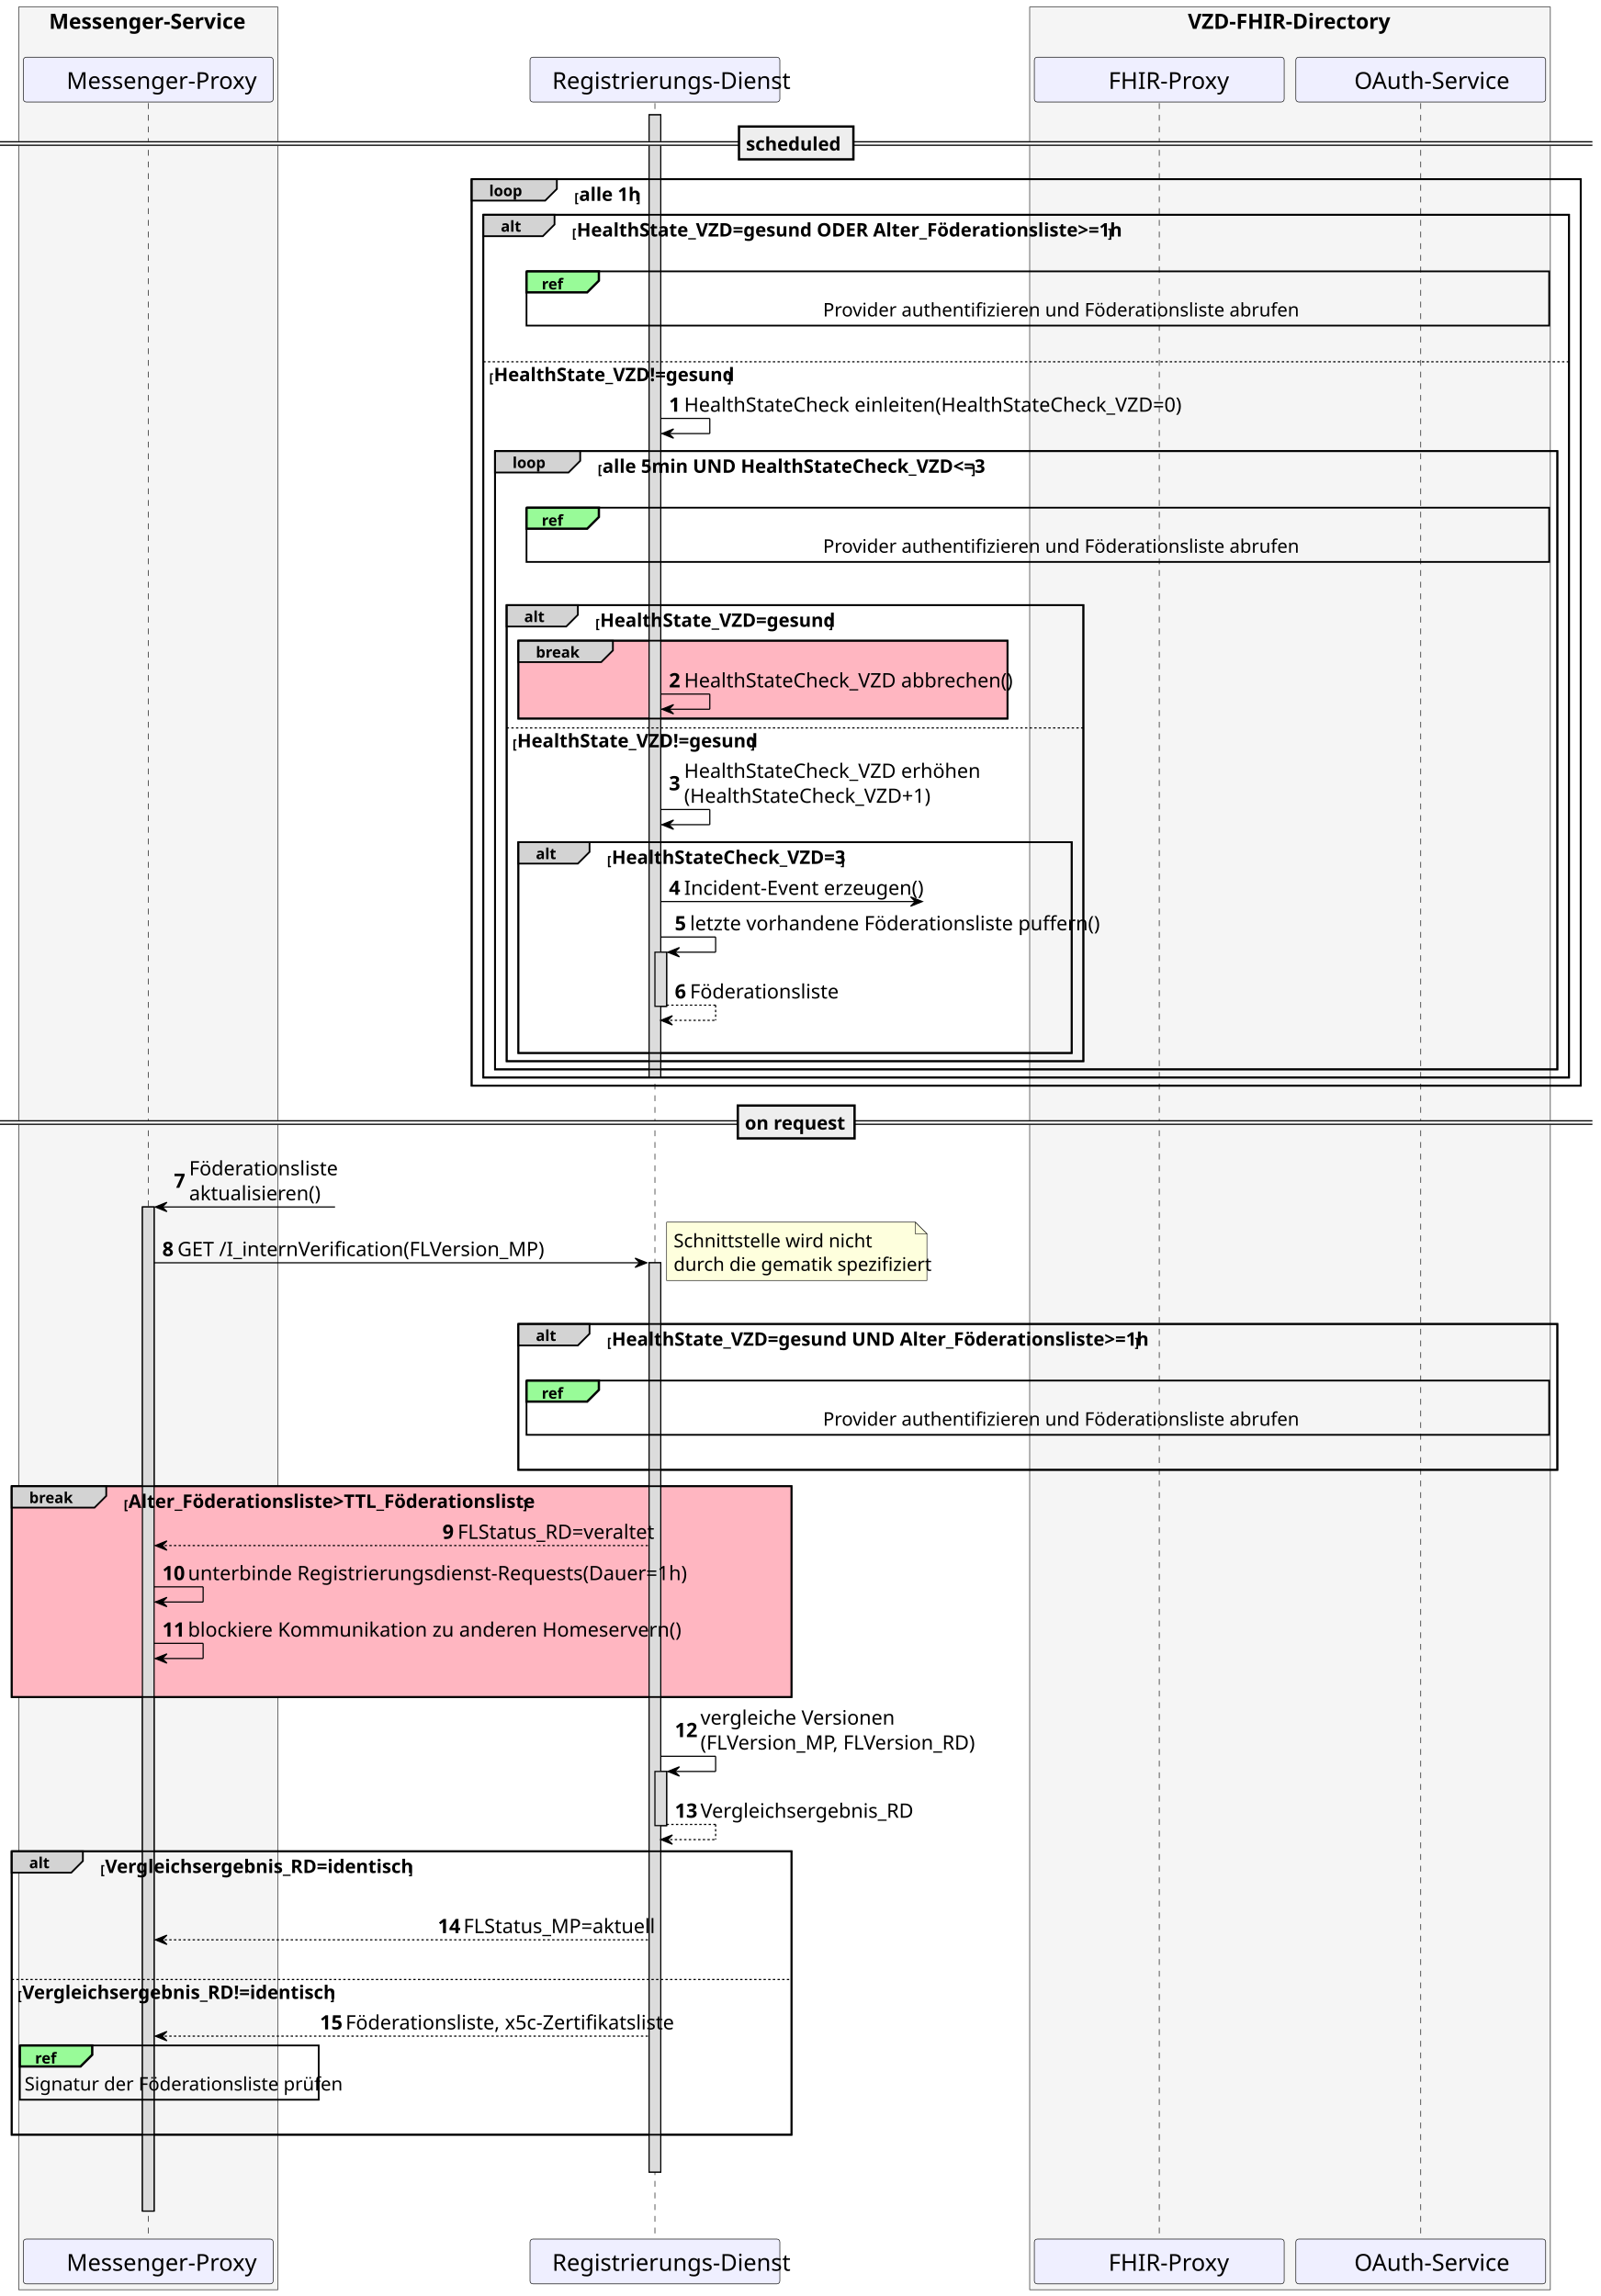
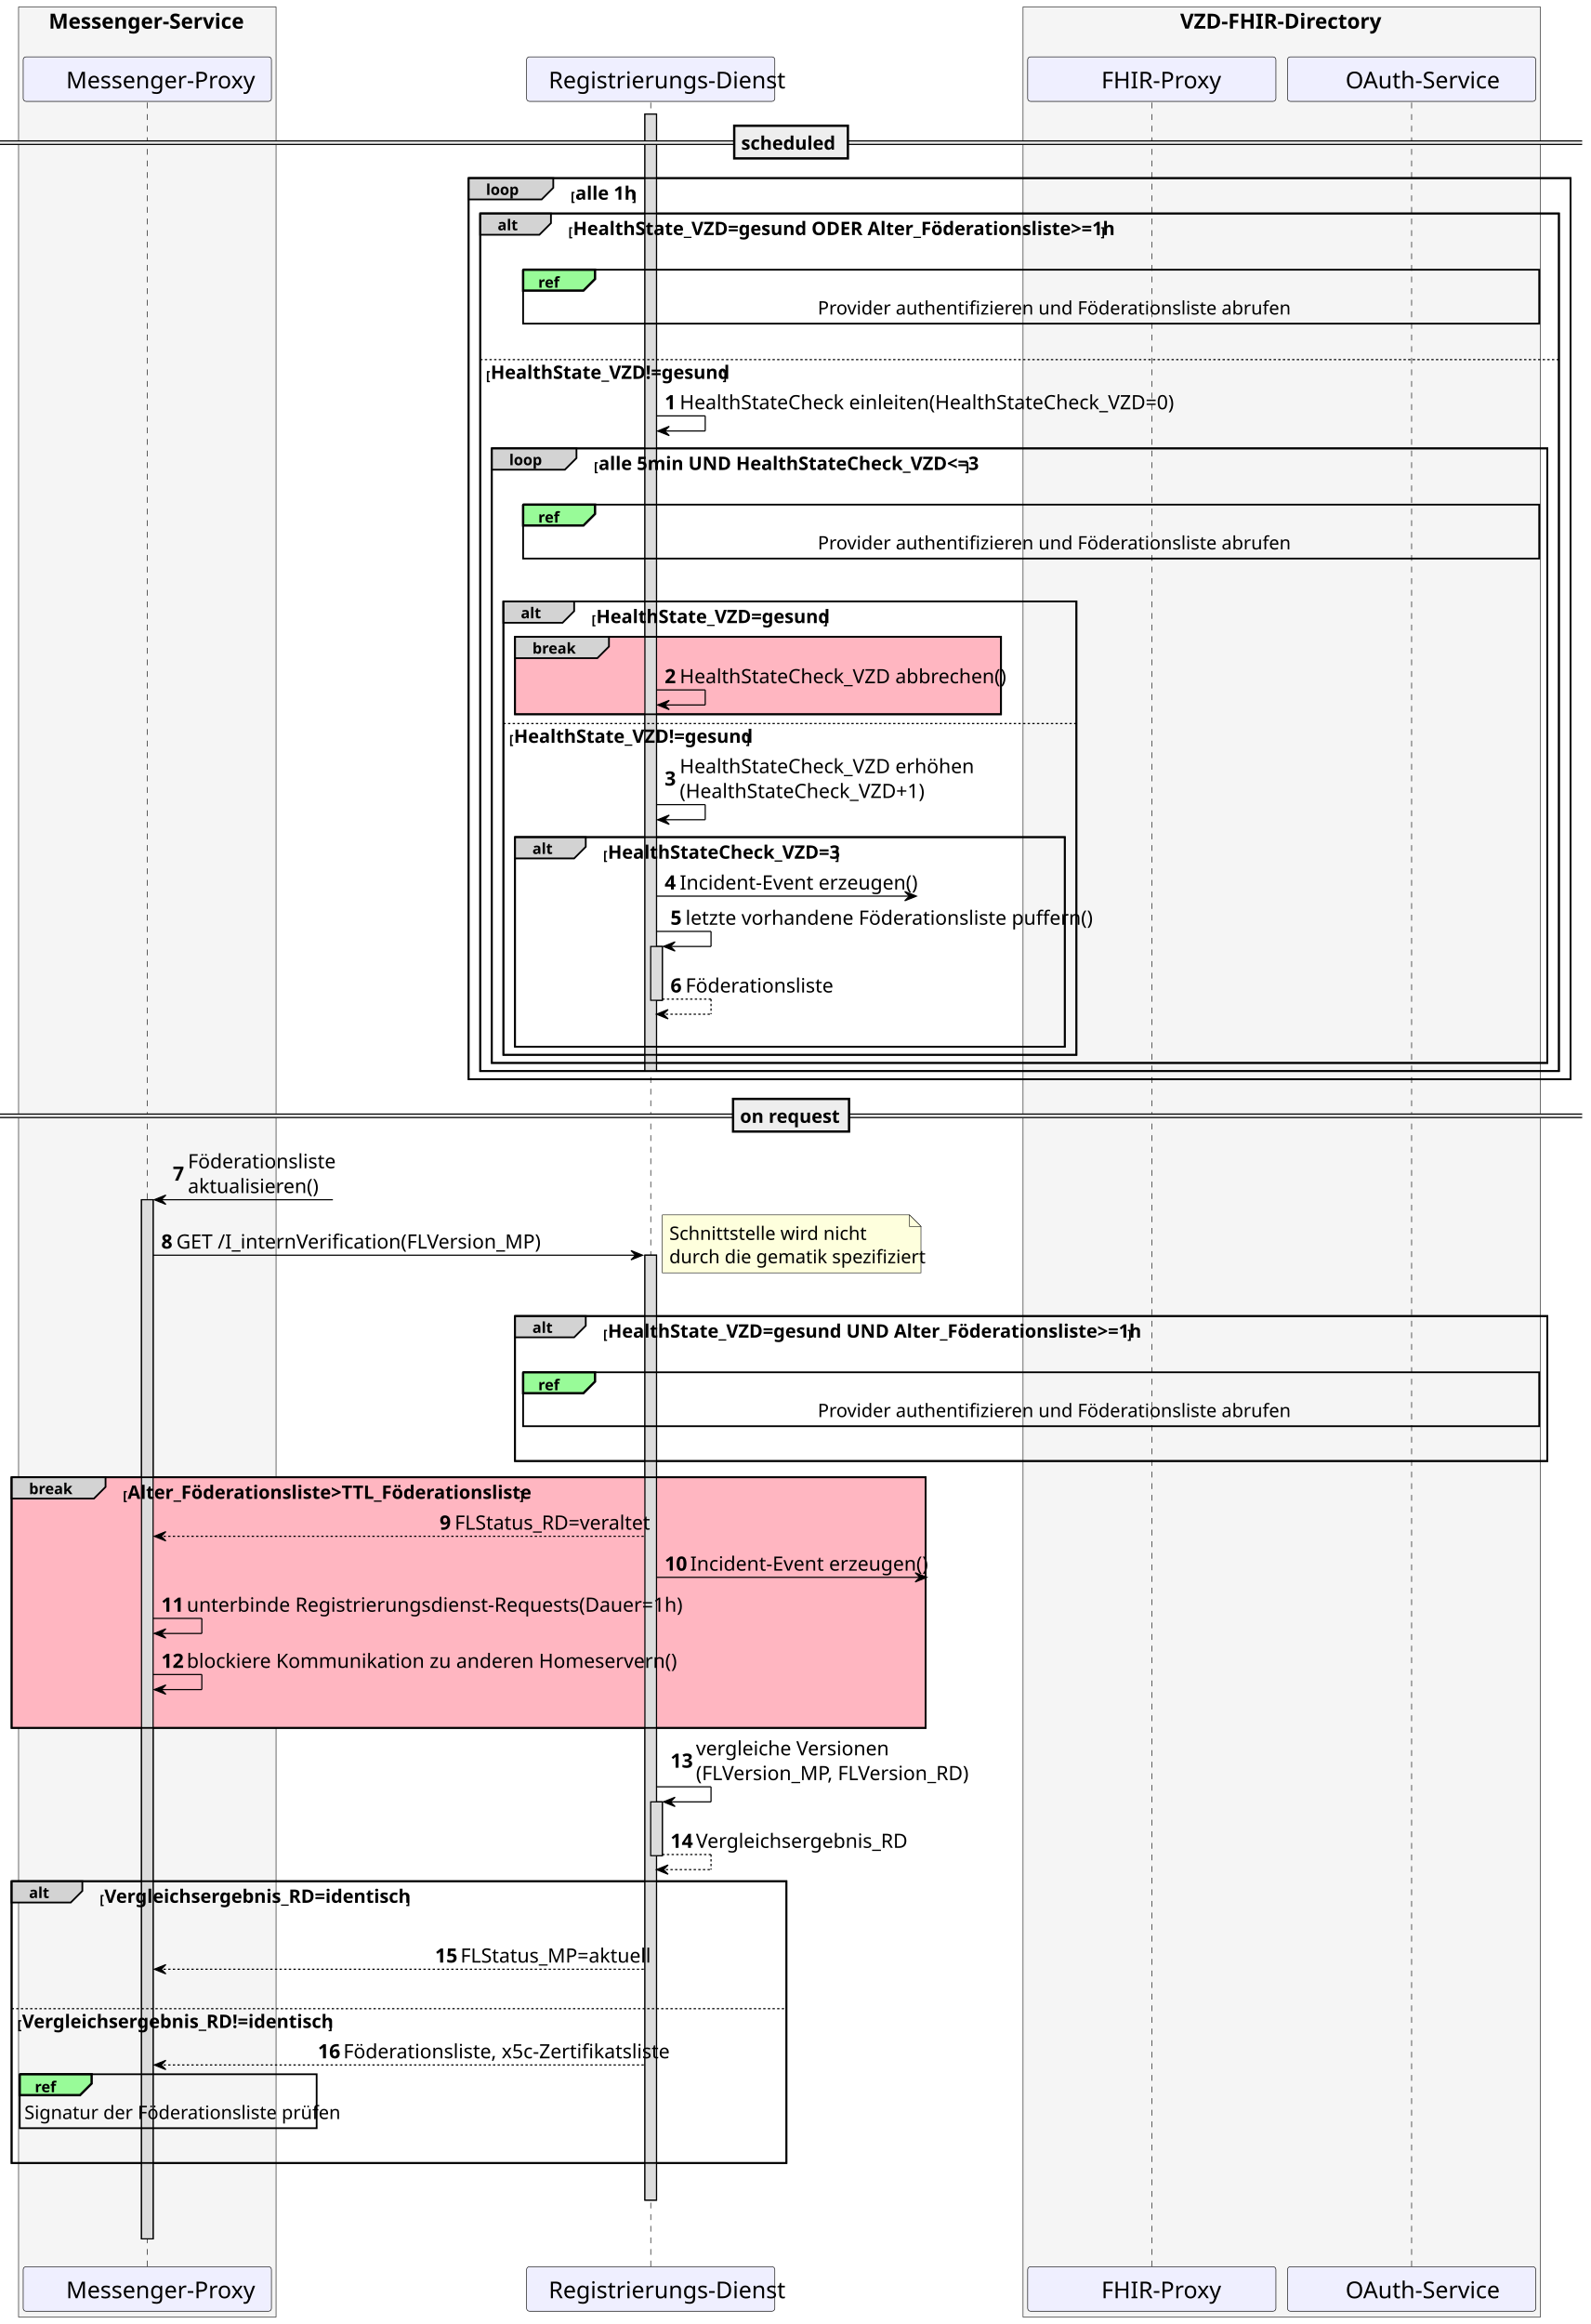
- <svg xmlns="http://www.w3.org/2000/svg" contentStyleType="text/css" height="1967px" preserveAspectRatio="none" style="width:1371px;height:1967px;background:#FFFFFF;" version="1.1" viewBox="0 0 1371 1967" width="1371px" zoomAndPan="magnify">
+ <svg xmlns="http://www.w3.org/2000/svg" contentStyleType="text/css" height="2003px" preserveAspectRatio="none" style="width:1371px;height:2003px;background:#FFFFFF;" version="1.1" viewBox="0 0 1371 2003" width="1371px" zoomAndPan="magnify">
  <defs />
  <g>
-     <rect fill="#F5F5F5" height="1955.617" style="stroke:#181818;stroke-width:0.5;" width="222" x="16" y="6" />
+     <rect fill="#F5F5F5" height="1991" style="stroke:#181818;stroke-width:0.5;" width="222" x="16" y="6" />
    <text fill="#000000" font-family="sans-serif" font-size="18" font-weight="bold" lengthAdjust="spacing" textLength="170" x="42" y="24.686">Messenger-Service</text>
    <text fill="#000000" font-family="sans-serif" font-size="13" font-weight="bold" lengthAdjust="spacing" textLength="4" x="42" y="42.136"> </text>
-     <rect fill="#F5F5F5" height="1955.617" style="stroke:#181818;stroke-width:0.5;" width="446" x="882" y="6" />
+     <rect fill="#F5F5F5" height="1991" style="stroke:#181818;stroke-width:0.5;" width="446" x="882" y="6" />
    <text fill="#000000" font-family="sans-serif" font-size="18" font-weight="bold" lengthAdjust="spacing" textLength="171" x="1017.5" y="24.686">VZD-FHIR-Directory</text>
    <text fill="#000000" font-family="sans-serif" font-size="13" font-weight="bold" lengthAdjust="spacing" textLength="4" x="1188.5" y="25.784"> </text>
-     <rect fill="#DCDCDC" height="860.203" style="stroke:#000000;stroke-width:1.0;" width="10" x="122" y="1034.02" />
+     <rect fill="#DCDCDC" height="895.586" style="stroke:#000000;stroke-width:1.0;" width="10" x="122" y="1034.02" />
    <rect fill="#DCDCDC" height="824.742" style="stroke:#000000;stroke-width:1.0;" width="10" x="556" y="98.387" />
    <rect fill="#DCDCDC" height="46.383" style="stroke:#000000;stroke-width:1.0;" width="10" x="561" y="815.746" />
-     <rect fill="#DCDCDC" height="779.004" style="stroke:#000000;stroke-width:1.0;" width="10" x="556" y="1081.836" />
-     <rect fill="#DCDCDC" height="46.383" style="stroke:#000000;stroke-width:1.0;" width="10" x="561" y="1517.613" />
+     <rect fill="#DCDCDC" height="814.387" style="stroke:#000000;stroke-width:1.0;" width="10" x="556" y="1081.836" />
+     <rect fill="#DCDCDC" height="46.383" style="stroke:#000000;stroke-width:1.0;" width="10" x="561" y="1552.996" />
    <rect fill="none" height="776.617" style="stroke:#000000;stroke-width:1.5;" width="950" x="404" y="153.512" />
    <rect fill="none" height="739.141" style="stroke:#000000;stroke-width:1.5;" width="930" x="414" y="183.988" />
    <rect fill="none" height="529.68" style="stroke:#000000;stroke-width:1.5;" width="910" x="424" y="386.449" />
    <rect fill="none" height="390.727" style="stroke:#000000;stroke-width:1.5;" width="494" x="434" y="518.402" />
    <rect fill="#FFB6C1" height="66.734" style="stroke:#000000;stroke-width:1.5;" width="419" x="444" y="548.879" />
    <rect fill="none" height="180.625" style="stroke:#000000;stroke-width:1.5;" width="474" x="444" y="721.504" />
    <rect fill="none" height="124.953" style="stroke:#000000;stroke-width:1.5;" width="890" x="444" y="1134.27" />
-     <rect fill="#FFB6C1" height="180.625" style="stroke:#000000;stroke-width:1.5;" width="668" x="10" y="1273.223" />
-     <rect fill="none" height="242.844" style="stroke:#000000;stroke-width:1.5;" width="668" x="10" y="1585.996" />
-     <line style="stroke:#000000;stroke-width:0.5;stroke-dasharray:5.0,5.0;" x1="127" x2="127" y1="88.387" y2="1919.223" />
-     <line style="stroke:#000000;stroke-width:0.5;stroke-dasharray:5.0,5.0;" x1="561" x2="561" y1="88.387" y2="1919.223" />
-     <line style="stroke:#000000;stroke-width:0.5;stroke-dasharray:5.0,5.0;" x1="993" x2="993" y1="88.387" y2="1919.223" />
-     <line style="stroke:#000000;stroke-width:0.5;stroke-dasharray:5.0,5.0;" x1="1217" x2="1217" y1="88.387" y2="1919.223" />
+     <rect fill="#FFB6C1" height="216.008" style="stroke:#000000;stroke-width:1.5;" width="788" x="10" y="1273.223" />
+     <rect fill="none" height="242.844" style="stroke:#000000;stroke-width:1.5;" width="668" x="10" y="1621.379" />
+     <line style="stroke:#000000;stroke-width:0.5;stroke-dasharray:5.0,5.0;" x1="127" x2="127" y1="88.387" y2="1954.605" />
+     <line style="stroke:#000000;stroke-width:0.5;stroke-dasharray:5.0,5.0;" x1="561" x2="561" y1="88.387" y2="1954.605" />
+     <line style="stroke:#000000;stroke-width:0.5;stroke-dasharray:5.0,5.0;" x1="993" x2="993" y1="88.387" y2="1954.605" />
+     <line style="stroke:#000000;stroke-width:0.5;stroke-dasharray:5.0,5.0;" x1="1217" x2="1217" y1="88.387" y2="1954.605" />
    <rect fill="#EFEFFF" height="38.395" rx="2.5" ry="2.5" style="stroke:#000000;stroke-width:0.5;" width="214" x="20" y="48.992" />
    <text fill="#000000" font-family="Impact" font-size="20" lengthAdjust="spacing" textLength="140" x="57" y="76.168">Messenger-Proxy</text>
-     <rect fill="#EFEFFF" height="38.395" rx="2.5" ry="2.5" style="stroke:#000000;stroke-width:0.5;" width="214" x="20" y="1918.223" />
-     <text fill="#000000" font-family="Impact" font-size="20" lengthAdjust="spacing" textLength="140" x="57" y="1945.398">Messenger-Proxy</text>
+     <rect fill="#EFEFFF" height="38.395" rx="2.5" ry="2.5" style="stroke:#000000;stroke-width:0.5;" width="214" x="20" y="1953.605" />
+     <text fill="#000000" font-family="Impact" font-size="20" lengthAdjust="spacing" textLength="140" x="57" y="1980.781">Messenger-Proxy</text>
    <rect fill="#EFEFFF" height="38.395" rx="2.5" ry="2.5" style="stroke:#000000;stroke-width:0.5;" width="214" x="454" y="48.992" />
    <text fill="#000000" font-family="Impact" font-size="20" lengthAdjust="spacing" textLength="176" x="473" y="76.168">Registrierungs-Dienst</text>
-     <rect fill="#EFEFFF" height="38.395" rx="2.5" ry="2.5" style="stroke:#000000;stroke-width:0.5;" width="214" x="454" y="1918.223" />
-     <text fill="#000000" font-family="Impact" font-size="20" lengthAdjust="spacing" textLength="176" x="473" y="1945.398">Registrierungs-Dienst</text>
+     <rect fill="#EFEFFF" height="38.395" rx="2.5" ry="2.5" style="stroke:#000000;stroke-width:0.5;" width="214" x="454" y="1953.605" />
+     <text fill="#000000" font-family="Impact" font-size="20" lengthAdjust="spacing" textLength="176" x="473" y="1980.781">Registrierungs-Dienst</text>
    <rect fill="#EFEFFF" height="38.395" rx="2.5" ry="2.5" style="stroke:#000000;stroke-width:0.5;" width="214" x="886" y="48.992" />
    <text fill="#000000" font-family="Impact" font-size="20" lengthAdjust="spacing" textLength="87" x="949.5" y="76.168">FHIR-Proxy</text>
-     <rect fill="#EFEFFF" height="38.395" rx="2.5" ry="2.5" style="stroke:#000000;stroke-width:0.5;" width="214" x="886" y="1918.223" />
-     <text fill="#000000" font-family="Impact" font-size="20" lengthAdjust="spacing" textLength="87" x="949.5" y="1945.398">FHIR-Proxy</text>
+     <rect fill="#EFEFFF" height="38.395" rx="2.5" ry="2.5" style="stroke:#000000;stroke-width:0.5;" width="214" x="886" y="1953.605" />
+     <text fill="#000000" font-family="Impact" font-size="20" lengthAdjust="spacing" textLength="87" x="949.5" y="1980.781">FHIR-Proxy</text>
    <rect fill="#EFEFFF" height="38.395" rx="2.5" ry="2.5" style="stroke:#000000;stroke-width:0.5;" width="214" x="1110" y="48.992" />
    <text fill="#000000" font-family="Impact" font-size="20" lengthAdjust="spacing" textLength="114" x="1160" y="76.168">OAuth-Service</text>
-     <rect fill="#EFEFFF" height="38.395" rx="2.5" ry="2.5" style="stroke:#000000;stroke-width:0.5;" width="214" x="1110" y="1918.223" />
-     <text fill="#000000" font-family="Impact" font-size="20" lengthAdjust="spacing" textLength="114" x="1160" y="1945.398">OAuth-Service</text>
-     <rect fill="#DCDCDC" height="860.203" style="stroke:#000000;stroke-width:1.0;" width="10" x="122" y="1034.02" />
+     <rect fill="#EFEFFF" height="38.395" rx="2.5" ry="2.5" style="stroke:#000000;stroke-width:0.5;" width="214" x="1110" y="1953.605" />
+     <text fill="#000000" font-family="Impact" font-size="20" lengthAdjust="spacing" textLength="114" x="1160" y="1980.781">OAuth-Service</text>
+     <rect fill="#DCDCDC" height="895.586" style="stroke:#000000;stroke-width:1.0;" width="10" x="122" y="1034.02" />
    <rect fill="#DCDCDC" height="824.742" style="stroke:#000000;stroke-width:1.0;" width="10" x="556" y="98.387" />
    <rect fill="#DCDCDC" height="46.383" style="stroke:#000000;stroke-width:1.0;" width="10" x="561" y="815.746" />
-     <rect fill="#DCDCDC" height="779.004" style="stroke:#000000;stroke-width:1.0;" width="10" x="556" y="1081.836" />
-     <rect fill="#DCDCDC" height="46.383" style="stroke:#000000;stroke-width:1.0;" width="10" x="561" y="1517.613" />
+     <rect fill="#DCDCDC" height="814.387" style="stroke:#000000;stroke-width:1.0;" width="10" x="556" y="1081.836" />
+     <rect fill="#DCDCDC" height="46.383" style="stroke:#000000;stroke-width:1.0;" width="10" x="561" y="1552.996" />
    <rect fill="#EEEEEE" height="3" style="stroke:#EEEEEE;stroke-width:1.0;" width="1364" x="0" y="121.449" />
    <line style="stroke:#000000;stroke-width:1.0;" x1="0" x2="1364" y1="121.449" y2="121.449" />
    <line style="stroke:#000000;stroke-width:1.0;" x1="0" x2="1364" y1="124.449" y2="124.449" />
    <rect fill="#EEEEEE" height="28.125" style="stroke:#000000;stroke-width:2.0;" width="98" x="633" y="108.387" />
    <text fill="#000000" font-family="sans-serif" font-size="16" font-weight="bold" lengthAdjust="spacing" textLength="80" x="639" y="128.996">scheduled</text>
    <text fill="#000000" font-family="sans-serif" font-size="13" font-weight="bold" lengthAdjust="spacing" textLength="4" x="719" y="129.655"> </text>
    <path d="M404,153.512 L477,153.512 L477,161.863 L467,171.863 L404,171.863 L404,153.512 " fill="#D3D3D3" style="stroke:#000000;stroke-width:1.5;" />
    <rect fill="none" height="776.617" style="stroke:#000000;stroke-width:1.5;" width="950" x="404" y="153.512" />
    <text fill="#000000" font-family="sans-serif" font-size="13" font-weight="bold" lengthAdjust="spacing" textLength="28" x="419" y="168.007">loop</text>
    <text fill="#000000" font-family="sans-serif" font-size="11" font-weight="bold" lengthAdjust="spacing" textLength="4" x="492" y="173.22">[</text>
    <text fill="#000000" font-family="sans-serif" font-size="16" font-weight="bold" lengthAdjust="spacing" textLength="49" x="496" y="172.121">alle 1h</text>
    <text fill="#000000" font-family="sans-serif" font-size="11" font-weight="bold" lengthAdjust="spacing" textLength="4" x="545" y="173.22">]</text>
    <path d="M414,183.988 L475,183.988 L475,192.34 L465,202.34 L414,202.34 L414,183.988 " fill="#D3D3D3" style="stroke:#000000;stroke-width:1.5;" />
    <rect fill="none" height="739.141" style="stroke:#000000;stroke-width:1.5;" width="930" x="414" y="183.988" />
    <text fill="#000000" font-family="sans-serif" font-size="13" font-weight="bold" lengthAdjust="spacing" textLength="16" x="429" y="198.483">alt</text>
    <text fill="#000000" font-family="sans-serif" font-size="11" font-weight="bold" lengthAdjust="spacing" textLength="4" x="490" y="203.696">[</text>
    <text fill="#000000" font-family="sans-serif" font-size="16" font-weight="bold" lengthAdjust="spacing" textLength="455" x="494" y="202.598">HealthState_VZD=gesund ODER Alter_Föderationsliste&gt;=1h</text>
    <text fill="#000000" font-family="sans-serif" font-size="11" font-weight="bold" lengthAdjust="spacing" textLength="4" x="949" y="203.696">]</text>
    <rect fill="none" height="46.477" style="stroke:#000000;stroke-width:1.5;" width="876" x="451" y="232.465" />
    <path d="M451,232.465 L513,232.465 L513,240.465 L503,250.465 L451,250.465 L451,232.465 " fill="#98FB98" style="stroke:#000000;stroke-width:2.0;" />
    <text fill="#000000" font-family="sans-serif" font-size="13" font-weight="bold" lengthAdjust="spacing" textLength="17" x="464" y="247.96">ref</text>
    <text fill="#000000" font-family="sans-serif" font-size="16" lengthAdjust="spacing" textLength="368" x="705" y="271.074">Provider authentifizieren und Föderationsliste abrufen</text>
    <line style="stroke:#000000;stroke-width:1.0;stroke-dasharray:2.0,2.0;" x1="414" x2="1344" y1="309.941" y2="309.941" />
    <text fill="#000000" font-family="sans-serif" font-size="11" font-weight="bold" lengthAdjust="spacing" textLength="4" x="419" y="327.649">[</text>
    <text fill="#000000" font-family="sans-serif" font-size="16" font-weight="bold" lengthAdjust="spacing" textLength="200" x="423" y="326.551">HealthState_VZD!=gesund</text>
    <text fill="#000000" font-family="sans-serif" font-size="11" font-weight="bold" lengthAdjust="spacing" textLength="4" x="623" y="327.649">]</text>
    <line style="stroke:#000000;stroke-width:1.0;" x1="566" x2="608" y1="358.449" y2="358.449" />
    <line style="stroke:#000000;stroke-width:1.0;" x1="608" x2="608" y1="358.449" y2="371.449" />
    <line style="stroke:#000000;stroke-width:1.0;" x1="567" x2="608" y1="371.449" y2="371.449" />
    <polygon fill="#000000" points="577,367.449,567,371.449,577,375.449,573,371.449" style="stroke:#000000;stroke-width:1.0;" />
    <text fill="#000000" font-family="sans-serif" font-size="17" font-weight="bold" lengthAdjust="spacing" textLength="9" x="573" y="352.714">1</text>
    <text fill="#000000" font-family="sans-serif" font-size="17" lengthAdjust="spacing" textLength="395" x="586" y="352.714">HealthStateCheck einleiten(HealthStateCheck_VZD=0)</text>
    <path d="M424,386.449 L497,386.449 L497,394.801 L487,404.801 L424,404.801 L424,386.449 " fill="#D3D3D3" style="stroke:#000000;stroke-width:1.5;" />
    <rect fill="none" height="529.68" style="stroke:#000000;stroke-width:1.5;" width="910" x="424" y="386.449" />
    <text fill="#000000" font-family="sans-serif" font-size="13" font-weight="bold" lengthAdjust="spacing" textLength="28" x="439" y="400.944">loop</text>
    <text fill="#000000" font-family="sans-serif" font-size="11" font-weight="bold" lengthAdjust="spacing" textLength="4" x="512" y="406.157">[</text>
    <text fill="#000000" font-family="sans-serif" font-size="16" font-weight="bold" lengthAdjust="spacing" textLength="316" x="516" y="405.059">alle 5min UND HealthStateCheck_VZD&lt;=3</text>
    <text fill="#000000" font-family="sans-serif" font-size="11" font-weight="bold" lengthAdjust="spacing" textLength="4" x="832" y="406.157">]</text>
    <rect fill="none" height="46.477" style="stroke:#000000;stroke-width:1.5;" width="876" x="451" y="434.926" />
    <path d="M451,434.926 L513,434.926 L513,442.926 L503,452.926 L451,452.926 L451,434.926 " fill="#98FB98" style="stroke:#000000;stroke-width:2.0;" />
    <text fill="#000000" font-family="sans-serif" font-size="13" font-weight="bold" lengthAdjust="spacing" textLength="17" x="464" y="450.421">ref</text>
    <text fill="#000000" font-family="sans-serif" font-size="16" lengthAdjust="spacing" textLength="368" x="705" y="473.535">Provider authentifizieren und Föderationsliste abrufen</text>
    <path d="M434,518.402 L495,518.402 L495,526.754 L485,536.754 L434,536.754 L434,518.402 " fill="#D3D3D3" style="stroke:#000000;stroke-width:1.5;" />
    <rect fill="none" height="390.727" style="stroke:#000000;stroke-width:1.5;" width="494" x="434" y="518.402" />
    <text fill="#000000" font-family="sans-serif" font-size="13" font-weight="bold" lengthAdjust="spacing" textLength="16" x="449" y="532.898">alt</text>
    <text fill="#000000" font-family="sans-serif" font-size="11" font-weight="bold" lengthAdjust="spacing" textLength="4" x="510" y="538.11">[</text>
    <text fill="#000000" font-family="sans-serif" font-size="16" font-weight="bold" lengthAdjust="spacing" textLength="196" x="514" y="537.012">HealthState_VZD=gesund</text>
    <text fill="#000000" font-family="sans-serif" font-size="11" font-weight="bold" lengthAdjust="spacing" textLength="4" x="710" y="538.11">]</text>
    <path d="M444,548.879 L525,548.879 L525,557.231 L515,567.231 L444,567.231 L444,548.879 " fill="#D3D3D3" style="stroke:#000000;stroke-width:1.5;" />
    <rect fill="none" height="66.734" style="stroke:#000000;stroke-width:1.5;" width="419" x="444" y="548.879" />
    <text fill="#000000" font-family="sans-serif" font-size="13" font-weight="bold" lengthAdjust="spacing" textLength="36" x="459" y="563.374">break</text>
    <line style="stroke:#000000;stroke-width:1.0;" x1="566" x2="608" y1="594.613" y2="594.613" />
    <line style="stroke:#000000;stroke-width:1.0;" x1="608" x2="608" y1="594.613" y2="607.613" />
    <line style="stroke:#000000;stroke-width:1.0;" x1="567" x2="608" y1="607.613" y2="607.613" />
    <polygon fill="#000000" points="577,603.613,567,607.613,577,611.613,573,607.613" style="stroke:#000000;stroke-width:1.0;" />
    <text fill="#000000" font-family="sans-serif" font-size="17" font-weight="bold" lengthAdjust="spacing" textLength="9" x="573" y="588.878">2</text>
    <text fill="#000000" font-family="sans-serif" font-size="17" lengthAdjust="spacing" textLength="265" x="586" y="588.878">HealthStateCheck_VZD abbrechen()</text>
    <line style="stroke:#000000;stroke-width:1.0;stroke-dasharray:2.0,2.0;" x1="434" x2="928" y1="623.613" y2="623.613" />
    <text fill="#000000" font-family="sans-serif" font-size="11" font-weight="bold" lengthAdjust="spacing" textLength="4" x="439" y="641.321">[</text>
    <text fill="#000000" font-family="sans-serif" font-size="16" font-weight="bold" lengthAdjust="spacing" textLength="200" x="443" y="640.223">HealthState_VZD!=gesund</text>
    <text fill="#000000" font-family="sans-serif" font-size="11" font-weight="bold" lengthAdjust="spacing" textLength="4" x="643" y="641.321">]</text>
    <line style="stroke:#000000;stroke-width:1.0;" x1="566" x2="608" y1="693.504" y2="693.504" />
    <line style="stroke:#000000;stroke-width:1.0;" x1="608" x2="608" y1="693.504" y2="706.504" />
    <line style="stroke:#000000;stroke-width:1.0;" x1="567" x2="608" y1="706.504" y2="706.504" />
    <polygon fill="#000000" points="577,702.504,567,706.504,577,710.504,573,706.504" style="stroke:#000000;stroke-width:1.0;" />
    <text fill="#000000" font-family="sans-serif" font-size="17" font-weight="bold" lengthAdjust="spacing" textLength="9" x="573" y="677.077">3</text>
    <text fill="#000000" font-family="sans-serif" font-size="17" lengthAdjust="spacing" textLength="235" x="586" y="666.386">HealthStateCheck_VZD erhöhen</text>
    <text fill="#000000" font-family="sans-serif" font-size="17" lengthAdjust="spacing" textLength="201" x="586" y="687.769">(HealthStateCheck_VZD+1)</text>
    <path d="M444,721.504 L505,721.504 L505,729.856 L495,739.856 L444,739.856 L444,721.504 " fill="#D3D3D3" style="stroke:#000000;stroke-width:1.5;" />
    <rect fill="none" height="180.625" style="stroke:#000000;stroke-width:1.5;" width="474" x="444" y="721.504" />
    <text fill="#000000" font-family="sans-serif" font-size="13" font-weight="bold" lengthAdjust="spacing" textLength="16" x="459" y="735.999">alt</text>
    <text fill="#000000" font-family="sans-serif" font-size="11" font-weight="bold" lengthAdjust="spacing" textLength="4" x="520" y="741.212">[</text>
    <text fill="#000000" font-family="sans-serif" font-size="16" font-weight="bold" lengthAdjust="spacing" textLength="196" x="524" y="740.113">HealthStateCheck_VZD=3</text>
    <text fill="#000000" font-family="sans-serif" font-size="11" font-weight="bold" lengthAdjust="spacing" textLength="4" x="720" y="741.212">]</text>
    <polygon fill="#000000" points="780,768.363,790,772.363,780,776.363,784,772.363" style="stroke:#000000;stroke-width:1.0;" />
    <line style="stroke:#000000;stroke-width:1.0;" x1="566" x2="786" y1="772.363" y2="772.363" />
    <text fill="#000000" font-family="sans-serif" font-size="17" font-weight="bold" lengthAdjust="spacing" textLength="9" x="573" y="766.628">4</text>
    <text fill="#000000" font-family="sans-serif" font-size="17" lengthAdjust="spacing" textLength="189" x="586" y="766.628">Incident-Event erzeugen()</text>
    <line style="stroke:#000000;stroke-width:1.0;" x1="566" x2="613" y1="802.746" y2="802.746" />
    <line style="stroke:#000000;stroke-width:1.0;" x1="613" x2="613" y1="802.746" y2="815.746" />
    <line style="stroke:#000000;stroke-width:1.0;" x1="572" x2="613" y1="815.746" y2="815.746" />
    <polygon fill="#000000" points="582,811.746,572,815.746,582,819.746,578,815.746" style="stroke:#000000;stroke-width:1.0;" />
    <text fill="#000000" font-family="sans-serif" font-size="17" font-weight="bold" lengthAdjust="spacing" textLength="9" x="578" y="797.011">5</text>
    <text fill="#000000" font-family="sans-serif" font-size="17" lengthAdjust="spacing" textLength="315" x="591" y="797.011">letzte vorhandene Föderationsliste puffern()</text>
    <line style="stroke:#000000;stroke-width:1.0;stroke-dasharray:2.0,2.0;" x1="571" x2="613" y1="861.129" y2="861.129" />
    <line style="stroke:#000000;stroke-width:1.0;stroke-dasharray:2.0,2.0;" x1="613" x2="613" y1="861.129" y2="874.129" />
    <line style="stroke:#000000;stroke-width:1.0;stroke-dasharray:2.0,2.0;" x1="566" x2="613" y1="874.129" y2="874.129" />
    <polygon fill="#000000" points="576,870.129,566,874.129,576,878.129,572,874.129" style="stroke:#000000;stroke-width:1.0;" />
    <text fill="#000000" font-family="sans-serif" font-size="17" font-weight="bold" lengthAdjust="spacing" textLength="9" x="578" y="855.394">6</text>
    <text fill="#000000" font-family="sans-serif" font-size="17" lengthAdjust="spacing" textLength="114" x="591" y="855.394">Föderationsliste</text>
    <rect fill="#EEEEEE" height="3" style="stroke:#EEEEEE;stroke-width:1.0;" width="1364" x="0" y="960.191" />
    <line style="stroke:#000000;stroke-width:1.0;" x1="0" x2="1364" y1="960.191" y2="960.191" />
    <line style="stroke:#000000;stroke-width:1.0;" x1="0" x2="1364" y1="963.191" y2="963.191" />
    <rect fill="#EEEEEE" height="28.125" style="stroke:#000000;stroke-width:2.0;" width="100" x="632" y="947.129" />
    <text fill="#000000" font-family="sans-serif" font-size="16" font-weight="bold" lengthAdjust="spacing" textLength="82" x="638" y="967.738">on request</text>
    <text fill="#000000" font-family="sans-serif" font-size="13" font-weight="bold" lengthAdjust="spacing" textLength="4" x="720" y="968.398"> </text>
    <polygon fill="#000000" points="143,1030.02,133,1034.02,143,1038.02,139,1034.02" style="stroke:#000000;stroke-width:1.0;" />
    <line style="stroke:#000000;stroke-width:1.0;" x1="137" x2="287" y1="1034.02" y2="1034.02" />
    <text fill="#000000" font-family="sans-serif" font-size="17" font-weight="bold" lengthAdjust="spacing" textLength="9" x="149" y="1017.593">7</text>
    <text fill="#000000" font-family="sans-serif" font-size="17" lengthAdjust="spacing" textLength="114" x="162" y="1006.901">Föderationsliste</text>
    <text fill="#000000" font-family="sans-serif" font-size="17" lengthAdjust="spacing" textLength="103" x="162" y="1028.284">aktualisieren()</text>
    <polygon fill="#000000" points="544,1077.836,554,1081.836,544,1085.836,548,1081.836" style="stroke:#000000;stroke-width:1.0;" />
    <line style="stroke:#000000;stroke-width:1.0;" x1="132" x2="550" y1="1081.836" y2="1081.836" />
    <text fill="#000000" font-family="sans-serif" font-size="17" font-weight="bold" lengthAdjust="spacing" textLength="9" x="139" y="1076.101">8</text>
    <text fill="#000000" font-family="sans-serif" font-size="17" lengthAdjust="spacing" textLength="300" x="152" y="1076.101">GET /I_internVerification(FLVersion_MP)</text>
    <path d="M571,1047.02 L571,1097.02 L794,1097.02 L794,1057.02 L784,1047.02 L571,1047.02 " fill="#FEFFDD" style="stroke:#181818;stroke-width:0.5;" />
    <path d="M784,1047.02 L784,1057.02 L794,1057.02 L784,1047.02 " fill="#FEFFDD" style="stroke:#181818;stroke-width:0.5;" />
    <text fill="#000000" font-family="sans-serif" font-size="16" lengthAdjust="spacing" textLength="152" x="577" y="1068.629">Schnittstelle wird nicht</text>
    <text fill="#000000" font-family="sans-serif" font-size="16" lengthAdjust="spacing" textLength="202" x="577" y="1088.754">durch die gematik spezifiziert</text>
    <path d="M444,1134.27 L505,1134.27 L505,1142.621 L495,1152.621 L444,1152.621 L444,1134.27 " fill="#D3D3D3" style="stroke:#000000;stroke-width:1.5;" />
    <rect fill="none" height="124.953" style="stroke:#000000;stroke-width:1.5;" width="890" x="444" y="1134.27" />
    <text fill="#000000" font-family="sans-serif" font-size="13" font-weight="bold" lengthAdjust="spacing" textLength="16" x="459" y="1148.765">alt</text>
    <text fill="#000000" font-family="sans-serif" font-size="11" font-weight="bold" lengthAdjust="spacing" textLength="4" x="520" y="1153.977">[</text>
    <text fill="#000000" font-family="sans-serif" font-size="16" font-weight="bold" lengthAdjust="spacing" textLength="444" x="524" y="1152.879">HealthState_VZD=gesund UND Alter_Föderationsliste&gt;=1h</text>
    <text fill="#000000" font-family="sans-serif" font-size="11" font-weight="bold" lengthAdjust="spacing" textLength="4" x="972" y="1153.977">]</text>
    <rect fill="none" height="46.477" style="stroke:#000000;stroke-width:1.5;" width="876" x="451" y="1182.746" />
    <path d="M451,1182.746 L513,1182.746 L513,1190.746 L503,1200.746 L451,1200.746 L451,1182.746 " fill="#98FB98" style="stroke:#000000;stroke-width:2.0;" />
    <text fill="#000000" font-family="sans-serif" font-size="13" font-weight="bold" lengthAdjust="spacing" textLength="17" x="464" y="1198.241">ref</text>
    <text fill="#000000" font-family="sans-serif" font-size="16" lengthAdjust="spacing" textLength="368" x="705" y="1221.355">Provider authentifizieren und Föderationsliste abrufen</text>
    <path d="M10,1273.223 L91,1273.223 L91,1281.574 L81,1291.574 L10,1291.574 L10,1273.223 " fill="#D3D3D3" style="stroke:#000000;stroke-width:1.5;" />
-     <rect fill="none" height="180.625" style="stroke:#000000;stroke-width:1.5;" width="668" x="10" y="1273.223" />
+     <rect fill="none" height="216.008" style="stroke:#000000;stroke-width:1.5;" width="788" x="10" y="1273.223" />
    <text fill="#000000" font-family="sans-serif" font-size="13" font-weight="bold" lengthAdjust="spacing" textLength="36" x="25" y="1287.718">break</text>
    <text fill="#000000" font-family="sans-serif" font-size="11" font-weight="bold" lengthAdjust="spacing" textLength="4" x="106" y="1292.931">[</text>
    <text fill="#000000" font-family="sans-serif" font-size="16" font-weight="bold" lengthAdjust="spacing" textLength="338" x="110" y="1291.832">Alter_Föderationsliste&gt;TTL_Föderationsliste</text>
    <text fill="#000000" font-family="sans-serif" font-size="11" font-weight="bold" lengthAdjust="spacing" textLength="4" x="448" y="1292.931">]</text>
    <polygon fill="#000000" points="143,1320.082,133,1324.082,143,1328.082,139,1324.082" style="stroke:#000000;stroke-width:1.0;" />
    <line style="stroke:#000000;stroke-width:1.0;stroke-dasharray:2.0,2.0;" x1="137" x2="555" y1="1324.082" y2="1324.082" />
    <text fill="#000000" font-family="sans-serif" font-size="17" font-weight="bold" lengthAdjust="spacing" textLength="9" x="379" y="1318.347">9</text>
    <text fill="#000000" font-family="sans-serif" font-size="17" lengthAdjust="spacing" textLength="157" x="392" y="1318.347">FLStatus_RD=veraltet</text>
-     <line style="stroke:#000000;stroke-width:1.0;" x1="132" x2="174" y1="1359.465" y2="1359.465" />
-     <line style="stroke:#000000;stroke-width:1.0;" x1="174" x2="174" y1="1359.465" y2="1372.465" />
-     <line style="stroke:#000000;stroke-width:1.0;" x1="133" x2="174" y1="1372.465" y2="1372.465" />
-     <polygon fill="#000000" points="143,1368.465,133,1372.465,143,1376.465,139,1372.465" style="stroke:#000000;stroke-width:1.0;" />
-     <text fill="#000000" font-family="sans-serif" font-size="17" font-weight="bold" lengthAdjust="spacing" textLength="18" x="139" y="1353.729">10</text>
-     <text fill="#000000" font-family="sans-serif" font-size="17" lengthAdjust="spacing" textLength="388" x="161" y="1353.729">unterbinde Registrierungsdienst-Requests(Dauer=1h)</text>
-     <line style="stroke:#000000;stroke-width:1.0;" x1="132" x2="174" y1="1407.848" y2="1407.848" />
-     <line style="stroke:#000000;stroke-width:1.0;" x1="174" x2="174" y1="1407.848" y2="1420.848" />
-     <line style="stroke:#000000;stroke-width:1.0;" x1="133" x2="174" y1="1420.848" y2="1420.848" />
-     <polygon fill="#000000" points="143,1416.848,133,1420.848,143,1424.848,139,1420.848" style="stroke:#000000;stroke-width:1.0;" />
-     <text fill="#000000" font-family="sans-serif" font-size="17" font-weight="bold" lengthAdjust="spacing" textLength="18" x="139" y="1402.112">11</text>
-     <text fill="#000000" font-family="sans-serif" font-size="17" lengthAdjust="spacing" textLength="382" x="161" y="1402.112">blockiere Kommunikation zu anderen Homeservern()</text>
-     <line style="stroke:#000000;stroke-width:1.0;" x1="566" x2="613" y1="1504.613" y2="1504.613" />
-     <line style="stroke:#000000;stroke-width:1.0;" x1="613" x2="613" y1="1504.613" y2="1517.613" />
-     <line style="stroke:#000000;stroke-width:1.0;" x1="572" x2="613" y1="1517.613" y2="1517.613" />
-     <polygon fill="#000000" points="582,1513.613,572,1517.613,582,1521.613,578,1517.613" style="stroke:#000000;stroke-width:1.0;" />
-     <text fill="#000000" font-family="sans-serif" font-size="17" font-weight="bold" lengthAdjust="spacing" textLength="18" x="578" y="1488.187">12</text>
-     <text fill="#000000" font-family="sans-serif" font-size="17" lengthAdjust="spacing" textLength="153" x="600" y="1477.495">vergleiche Versionen</text>
-     <text fill="#000000" font-family="sans-serif" font-size="17" lengthAdjust="spacing" textLength="237" x="600" y="1498.878">(FLVersion_MP, FLVersion_RD)</text>
-     <line style="stroke:#000000;stroke-width:1.0;stroke-dasharray:2.0,2.0;" x1="571" x2="613" y1="1562.996" y2="1562.996" />
-     <line style="stroke:#000000;stroke-width:1.0;stroke-dasharray:2.0,2.0;" x1="613" x2="613" y1="1562.996" y2="1575.996" />
-     <line style="stroke:#000000;stroke-width:1.0;stroke-dasharray:2.0,2.0;" x1="566" x2="613" y1="1575.996" y2="1575.996" />
-     <polygon fill="#000000" points="576,1571.996,566,1575.996,576,1579.996,572,1575.996" style="stroke:#000000;stroke-width:1.0;" />
-     <text fill="#000000" font-family="sans-serif" font-size="17" font-weight="bold" lengthAdjust="spacing" textLength="18" x="578" y="1557.261">13</text>
-     <text fill="#000000" font-family="sans-serif" font-size="17" lengthAdjust="spacing" textLength="172" x="600" y="1557.261">Vergleichsergebnis_RD</text>
-     <path d="M10,1585.996 L71,1585.996 L71,1594.348 L61,1604.348 L10,1604.348 L10,1585.996 " fill="#D3D3D3" style="stroke:#000000;stroke-width:1.5;" />
-     <rect fill="none" height="242.844" style="stroke:#000000;stroke-width:1.5;" width="668" x="10" y="1585.996" />
-     <text fill="#000000" font-family="sans-serif" font-size="13" font-weight="bold" lengthAdjust="spacing" textLength="16" x="25" y="1600.491">alt</text>
-     <text fill="#000000" font-family="sans-serif" font-size="11" font-weight="bold" lengthAdjust="spacing" textLength="4" x="86" y="1605.704">[</text>
-     <text fill="#000000" font-family="sans-serif" font-size="16" font-weight="bold" lengthAdjust="spacing" textLength="260" x="90" y="1604.605">Vergleichsergebnis_RD=identisch</text>
-     <text fill="#000000" font-family="sans-serif" font-size="11" font-weight="bold" lengthAdjust="spacing" textLength="4" x="350" y="1605.704">]</text>
-     <polygon fill="#000000" points="143,1657.855,133,1661.855,143,1665.855,139,1661.855" style="stroke:#000000;stroke-width:1.0;" />
-     <line style="stroke:#000000;stroke-width:1.0;stroke-dasharray:2.0,2.0;" x1="137" x2="555" y1="1661.855" y2="1661.855" />
-     <text fill="#000000" font-family="sans-serif" font-size="17" font-weight="bold" lengthAdjust="spacing" textLength="18" x="375" y="1656.12">14</text>
-     <text fill="#000000" font-family="sans-serif" font-size="17" lengthAdjust="spacing" textLength="152" x="397" y="1656.12">FLStatus_MP=aktuell</text>
-     <line style="stroke:#000000;stroke-width:1.0;stroke-dasharray:2.0,2.0;" x1="10" x2="678" y1="1695.855" y2="1695.855" />
-     <text fill="#000000" font-family="sans-serif" font-size="11" font-weight="bold" lengthAdjust="spacing" textLength="4" x="15" y="1713.563">[</text>
-     <text fill="#000000" font-family="sans-serif" font-size="16" font-weight="bold" lengthAdjust="spacing" textLength="264" x="19" y="1712.465">Vergleichsergebnis_RD!=identisch</text>
-     <text fill="#000000" font-family="sans-serif" font-size="11" font-weight="bold" lengthAdjust="spacing" textLength="4" x="283" y="1713.563">]</text>
-     <polygon fill="#000000" points="143,1740.363,133,1744.363,143,1748.363,139,1744.363" style="stroke:#000000;stroke-width:1.0;" />
-     <line style="stroke:#000000;stroke-width:1.0;stroke-dasharray:2.0,2.0;" x1="137" x2="555" y1="1744.363" y2="1744.363" />
-     <text fill="#000000" font-family="sans-serif" font-size="17" font-weight="bold" lengthAdjust="spacing" textLength="18" x="274" y="1738.628">15</text>
-     <text fill="#000000" font-family="sans-serif" font-size="17" lengthAdjust="spacing" textLength="253" x="296" y="1738.628">Föderationsliste, x5c-Zertifikatsliste</text>
-     <rect fill="none" height="46.477" style="stroke:#000000;stroke-width:1.5;" width="256" x="17" y="1752.363" />
-     <path d="M17,1752.363 L79,1752.363 L79,1760.363 L69,1770.363 L17,1770.363 L17,1752.363 " fill="#98FB98" style="stroke:#000000;stroke-width:2.0;" />
-     <text fill="#000000" font-family="sans-serif" font-size="13" font-weight="bold" lengthAdjust="spacing" textLength="17" x="30" y="1767.858">ref</text>
-     <text fill="#000000" font-family="sans-serif" font-size="16" lengthAdjust="spacing" textLength="248" x="21" y="1790.973">Signatur der Föderationsliste prüfen</text>
+     <polygon fill="#000000" points="789,1355.465,799,1359.465,789,1363.465,793,1359.465" style="stroke:#000000;stroke-width:1.0;" />
+     <line style="stroke:#000000;stroke-width:1.0;" x1="566" x2="795" y1="1359.465" y2="1359.465" />
+     <text fill="#000000" font-family="sans-serif" font-size="17" font-weight="bold" lengthAdjust="spacing" textLength="18" x="573" y="1353.729">10</text>
+     <text fill="#000000" font-family="sans-serif" font-size="17" lengthAdjust="spacing" textLength="189" x="595" y="1353.729">Incident-Event erzeugen()</text>
+     <line style="stroke:#000000;stroke-width:1.0;" x1="132" x2="174" y1="1394.848" y2="1394.848" />
+     <line style="stroke:#000000;stroke-width:1.0;" x1="174" x2="174" y1="1394.848" y2="1407.848" />
+     <line style="stroke:#000000;stroke-width:1.0;" x1="133" x2="174" y1="1407.848" y2="1407.848" />
+     <polygon fill="#000000" points="143,1403.848,133,1407.848,143,1411.848,139,1407.848" style="stroke:#000000;stroke-width:1.0;" />
+     <text fill="#000000" font-family="sans-serif" font-size="17" font-weight="bold" lengthAdjust="spacing" textLength="18" x="139" y="1389.112">11</text>
+     <text fill="#000000" font-family="sans-serif" font-size="17" lengthAdjust="spacing" textLength="388" x="161" y="1389.112">unterbinde Registrierungsdienst-Requests(Dauer=1h)</text>
+     <line style="stroke:#000000;stroke-width:1.0;" x1="132" x2="174" y1="1443.23" y2="1443.23" />
+     <line style="stroke:#000000;stroke-width:1.0;" x1="174" x2="174" y1="1443.23" y2="1456.23" />
+     <line style="stroke:#000000;stroke-width:1.0;" x1="133" x2="174" y1="1456.23" y2="1456.23" />
+     <polygon fill="#000000" points="143,1452.23,133,1456.23,143,1460.23,139,1456.23" style="stroke:#000000;stroke-width:1.0;" />
+     <text fill="#000000" font-family="sans-serif" font-size="17" font-weight="bold" lengthAdjust="spacing" textLength="18" x="139" y="1437.495">12</text>
+     <text fill="#000000" font-family="sans-serif" font-size="17" lengthAdjust="spacing" textLength="382" x="161" y="1437.495">blockiere Kommunikation zu anderen Homeservern()</text>
+     <line style="stroke:#000000;stroke-width:1.0;" x1="566" x2="613" y1="1539.996" y2="1539.996" />
+     <line style="stroke:#000000;stroke-width:1.0;" x1="613" x2="613" y1="1539.996" y2="1552.996" />
+     <line style="stroke:#000000;stroke-width:1.0;" x1="572" x2="613" y1="1552.996" y2="1552.996" />
+     <polygon fill="#000000" points="582,1548.996,572,1552.996,582,1556.996,578,1552.996" style="stroke:#000000;stroke-width:1.0;" />
+     <text fill="#000000" font-family="sans-serif" font-size="17" font-weight="bold" lengthAdjust="spacing" textLength="18" x="578" y="1523.569">13</text>
+     <text fill="#000000" font-family="sans-serif" font-size="17" lengthAdjust="spacing" textLength="153" x="600" y="1512.878">vergleiche Versionen</text>
+     <text fill="#000000" font-family="sans-serif" font-size="17" lengthAdjust="spacing" textLength="237" x="600" y="1534.261">(FLVersion_MP, FLVersion_RD)</text>
+     <line style="stroke:#000000;stroke-width:1.0;stroke-dasharray:2.0,2.0;" x1="571" x2="613" y1="1598.379" y2="1598.379" />
+     <line style="stroke:#000000;stroke-width:1.0;stroke-dasharray:2.0,2.0;" x1="613" x2="613" y1="1598.379" y2="1611.379" />
+     <line style="stroke:#000000;stroke-width:1.0;stroke-dasharray:2.0,2.0;" x1="566" x2="613" y1="1611.379" y2="1611.379" />
+     <polygon fill="#000000" points="576,1607.379,566,1611.379,576,1615.379,572,1611.379" style="stroke:#000000;stroke-width:1.0;" />
+     <text fill="#000000" font-family="sans-serif" font-size="17" font-weight="bold" lengthAdjust="spacing" textLength="18" x="578" y="1592.644">14</text>
+     <text fill="#000000" font-family="sans-serif" font-size="17" lengthAdjust="spacing" textLength="172" x="600" y="1592.644">Vergleichsergebnis_RD</text>
+     <path d="M10,1621.379 L71,1621.379 L71,1629.73 L61,1639.73 L10,1639.73 L10,1621.379 " fill="#D3D3D3" style="stroke:#000000;stroke-width:1.5;" />
+     <rect fill="none" height="242.844" style="stroke:#000000;stroke-width:1.5;" width="668" x="10" y="1621.379" />
+     <text fill="#000000" font-family="sans-serif" font-size="13" font-weight="bold" lengthAdjust="spacing" textLength="16" x="25" y="1635.874">alt</text>
+     <text fill="#000000" font-family="sans-serif" font-size="11" font-weight="bold" lengthAdjust="spacing" textLength="4" x="86" y="1641.087">[</text>
+     <text fill="#000000" font-family="sans-serif" font-size="16" font-weight="bold" lengthAdjust="spacing" textLength="260" x="90" y="1639.988">Vergleichsergebnis_RD=identisch</text>
+     <text fill="#000000" font-family="sans-serif" font-size="11" font-weight="bold" lengthAdjust="spacing" textLength="4" x="350" y="1641.087">]</text>
+     <polygon fill="#000000" points="143,1693.238,133,1697.238,143,1701.238,139,1697.238" style="stroke:#000000;stroke-width:1.0;" />
+     <line style="stroke:#000000;stroke-width:1.0;stroke-dasharray:2.0,2.0;" x1="137" x2="555" y1="1697.238" y2="1697.238" />
+     <text fill="#000000" font-family="sans-serif" font-size="17" font-weight="bold" lengthAdjust="spacing" textLength="18" x="375" y="1691.503">15</text>
+     <text fill="#000000" font-family="sans-serif" font-size="17" lengthAdjust="spacing" textLength="152" x="397" y="1691.503">FLStatus_MP=aktuell</text>
+     <line style="stroke:#000000;stroke-width:1.0;stroke-dasharray:2.0,2.0;" x1="10" x2="678" y1="1731.238" y2="1731.238" />
+     <text fill="#000000" font-family="sans-serif" font-size="11" font-weight="bold" lengthAdjust="spacing" textLength="4" x="15" y="1748.946">[</text>
+     <text fill="#000000" font-family="sans-serif" font-size="16" font-weight="bold" lengthAdjust="spacing" textLength="264" x="19" y="1747.848">Vergleichsergebnis_RD!=identisch</text>
+     <text fill="#000000" font-family="sans-serif" font-size="11" font-weight="bold" lengthAdjust="spacing" textLength="4" x="283" y="1748.946">]</text>
+     <polygon fill="#000000" points="143,1775.746,133,1779.746,143,1783.746,139,1779.746" style="stroke:#000000;stroke-width:1.0;" />
+     <line style="stroke:#000000;stroke-width:1.0;stroke-dasharray:2.0,2.0;" x1="137" x2="555" y1="1779.746" y2="1779.746" />
+     <text fill="#000000" font-family="sans-serif" font-size="17" font-weight="bold" lengthAdjust="spacing" textLength="18" x="274" y="1774.011">16</text>
+     <text fill="#000000" font-family="sans-serif" font-size="17" lengthAdjust="spacing" textLength="253" x="296" y="1774.011">Föderationsliste, x5c-Zertifikatsliste</text>
+     <rect fill="none" height="46.477" style="stroke:#000000;stroke-width:1.5;" width="256" x="17" y="1787.746" />
+     <path d="M17,1787.746 L79,1787.746 L79,1795.746 L69,1805.746 L17,1805.746 L17,1787.746 " fill="#98FB98" style="stroke:#000000;stroke-width:2.0;" />
+     <text fill="#000000" font-family="sans-serif" font-size="13" font-weight="bold" lengthAdjust="spacing" textLength="17" x="30" y="1803.241">ref</text>
+     <text fill="#000000" font-family="sans-serif" font-size="16" lengthAdjust="spacing" textLength="248" x="21" y="1826.355">Signatur der Föderationsliste prüfen</text>
  </g>
</svg>
